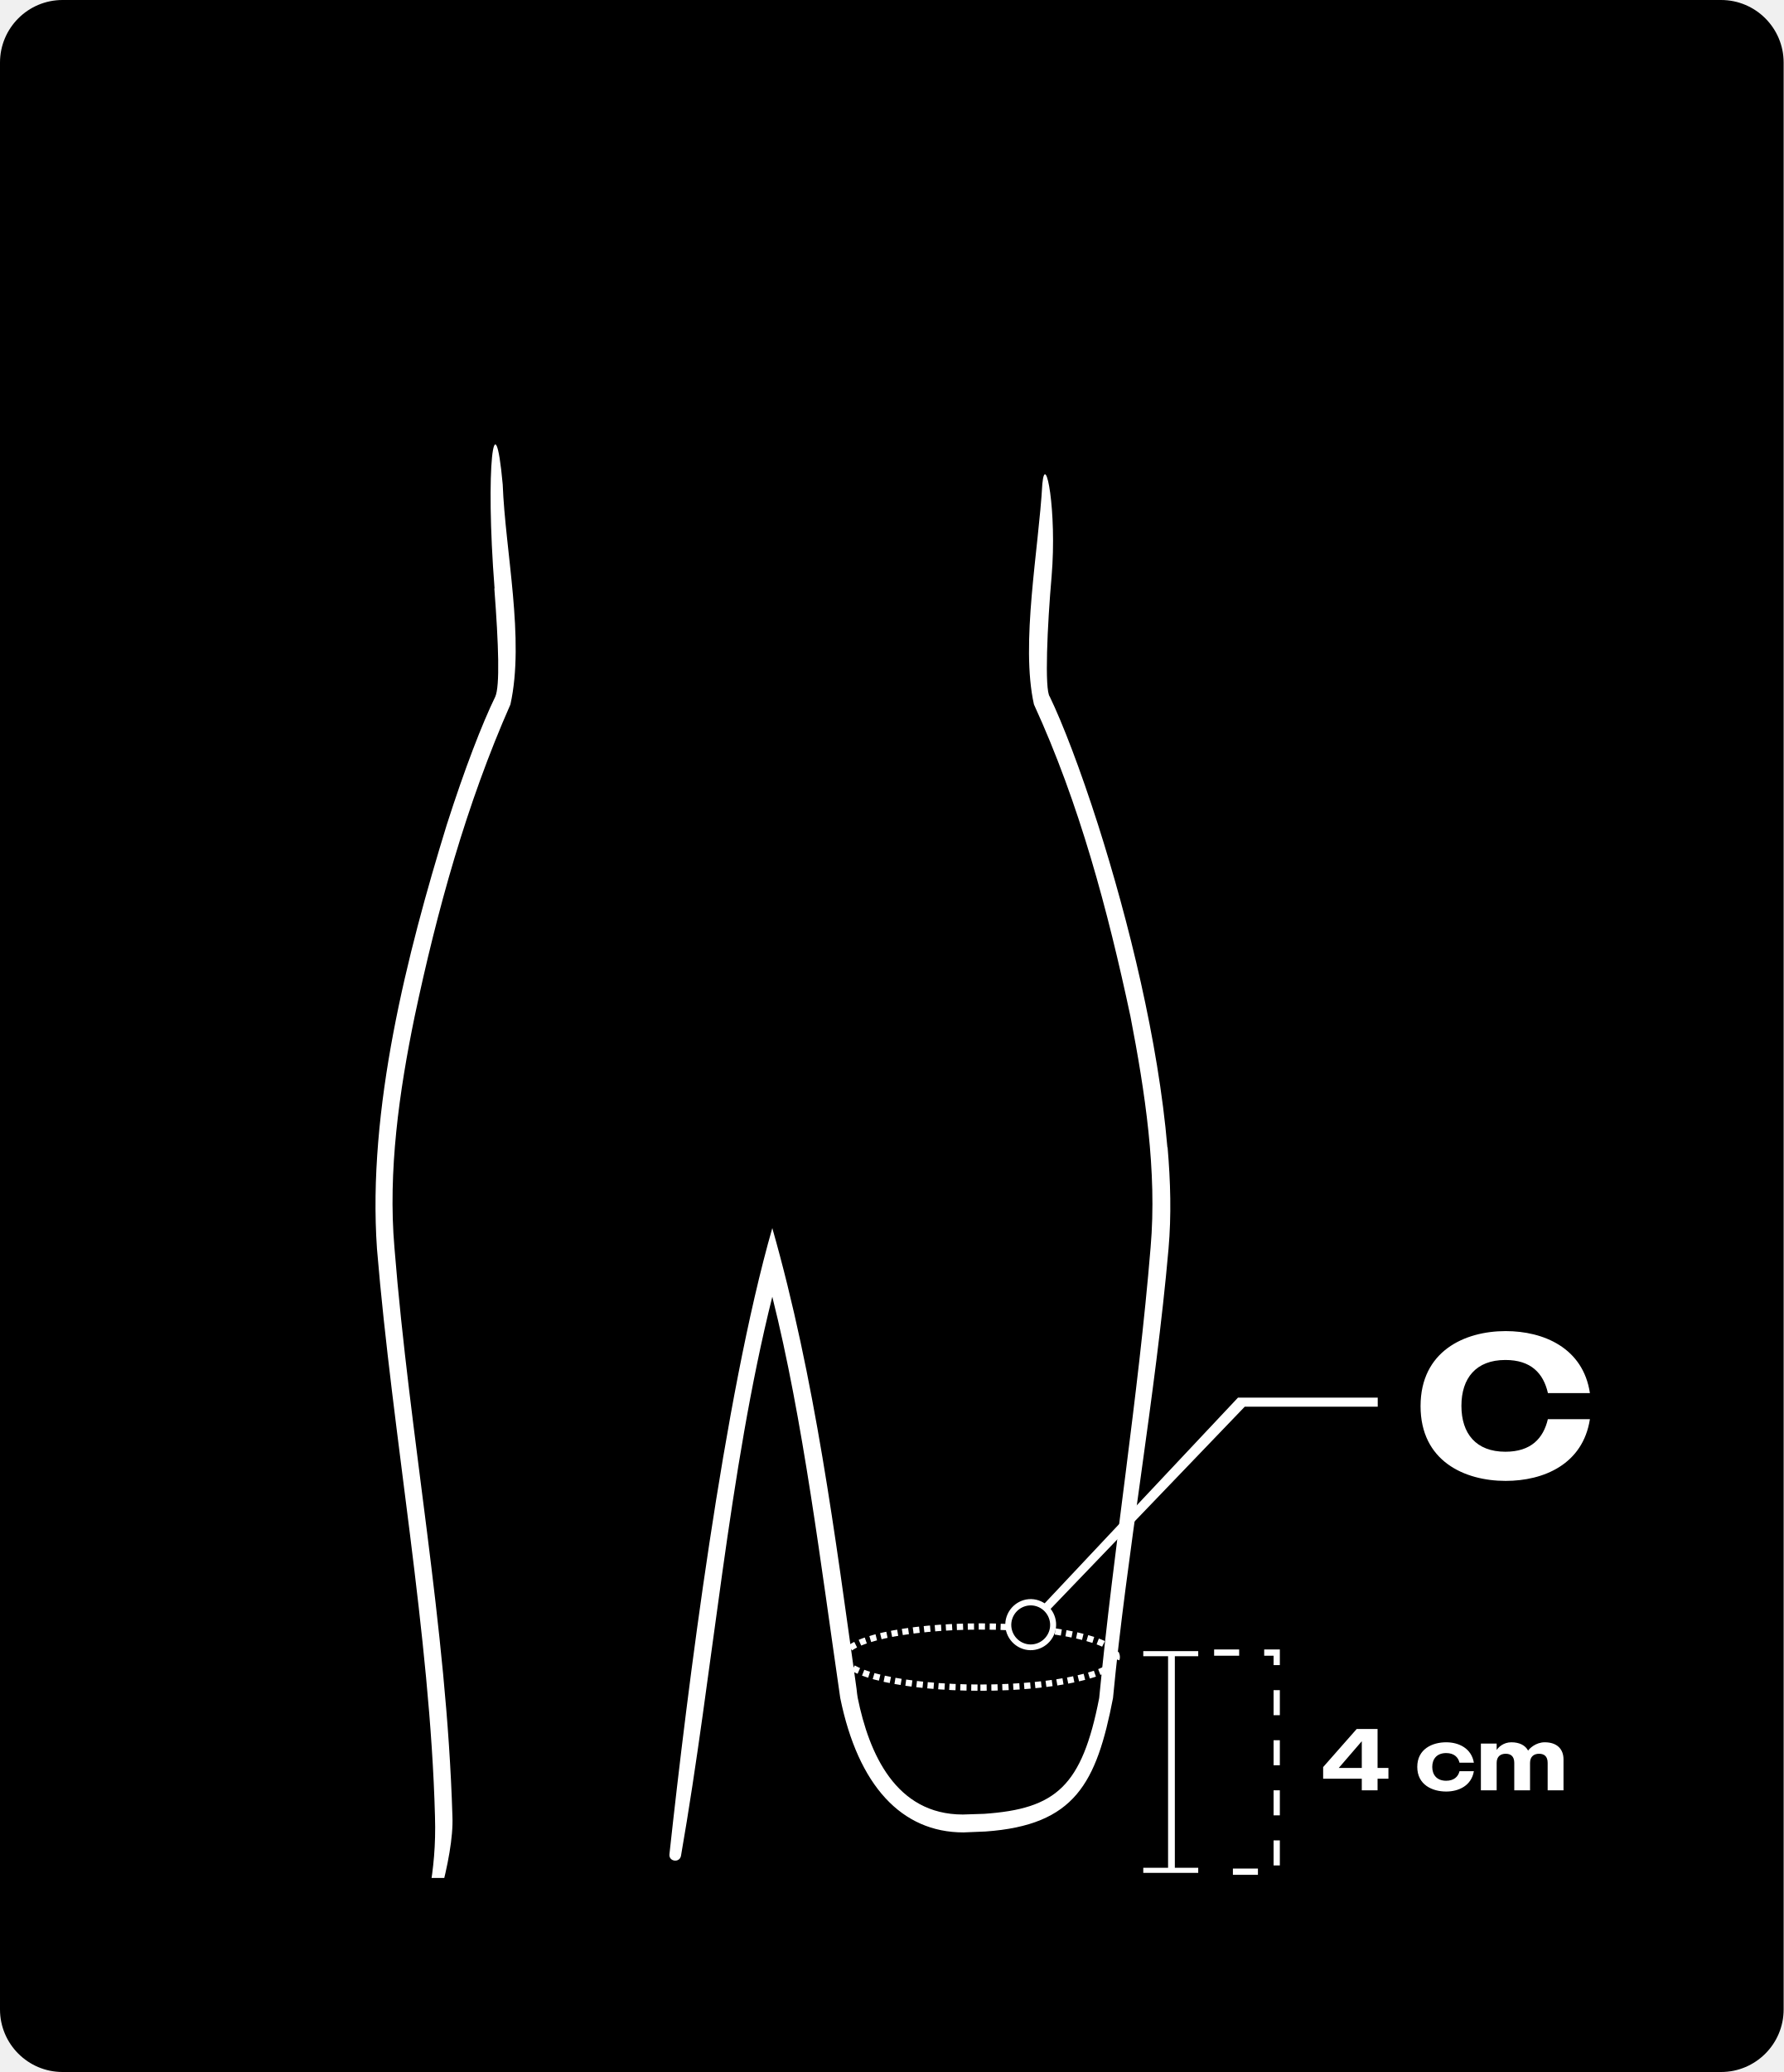
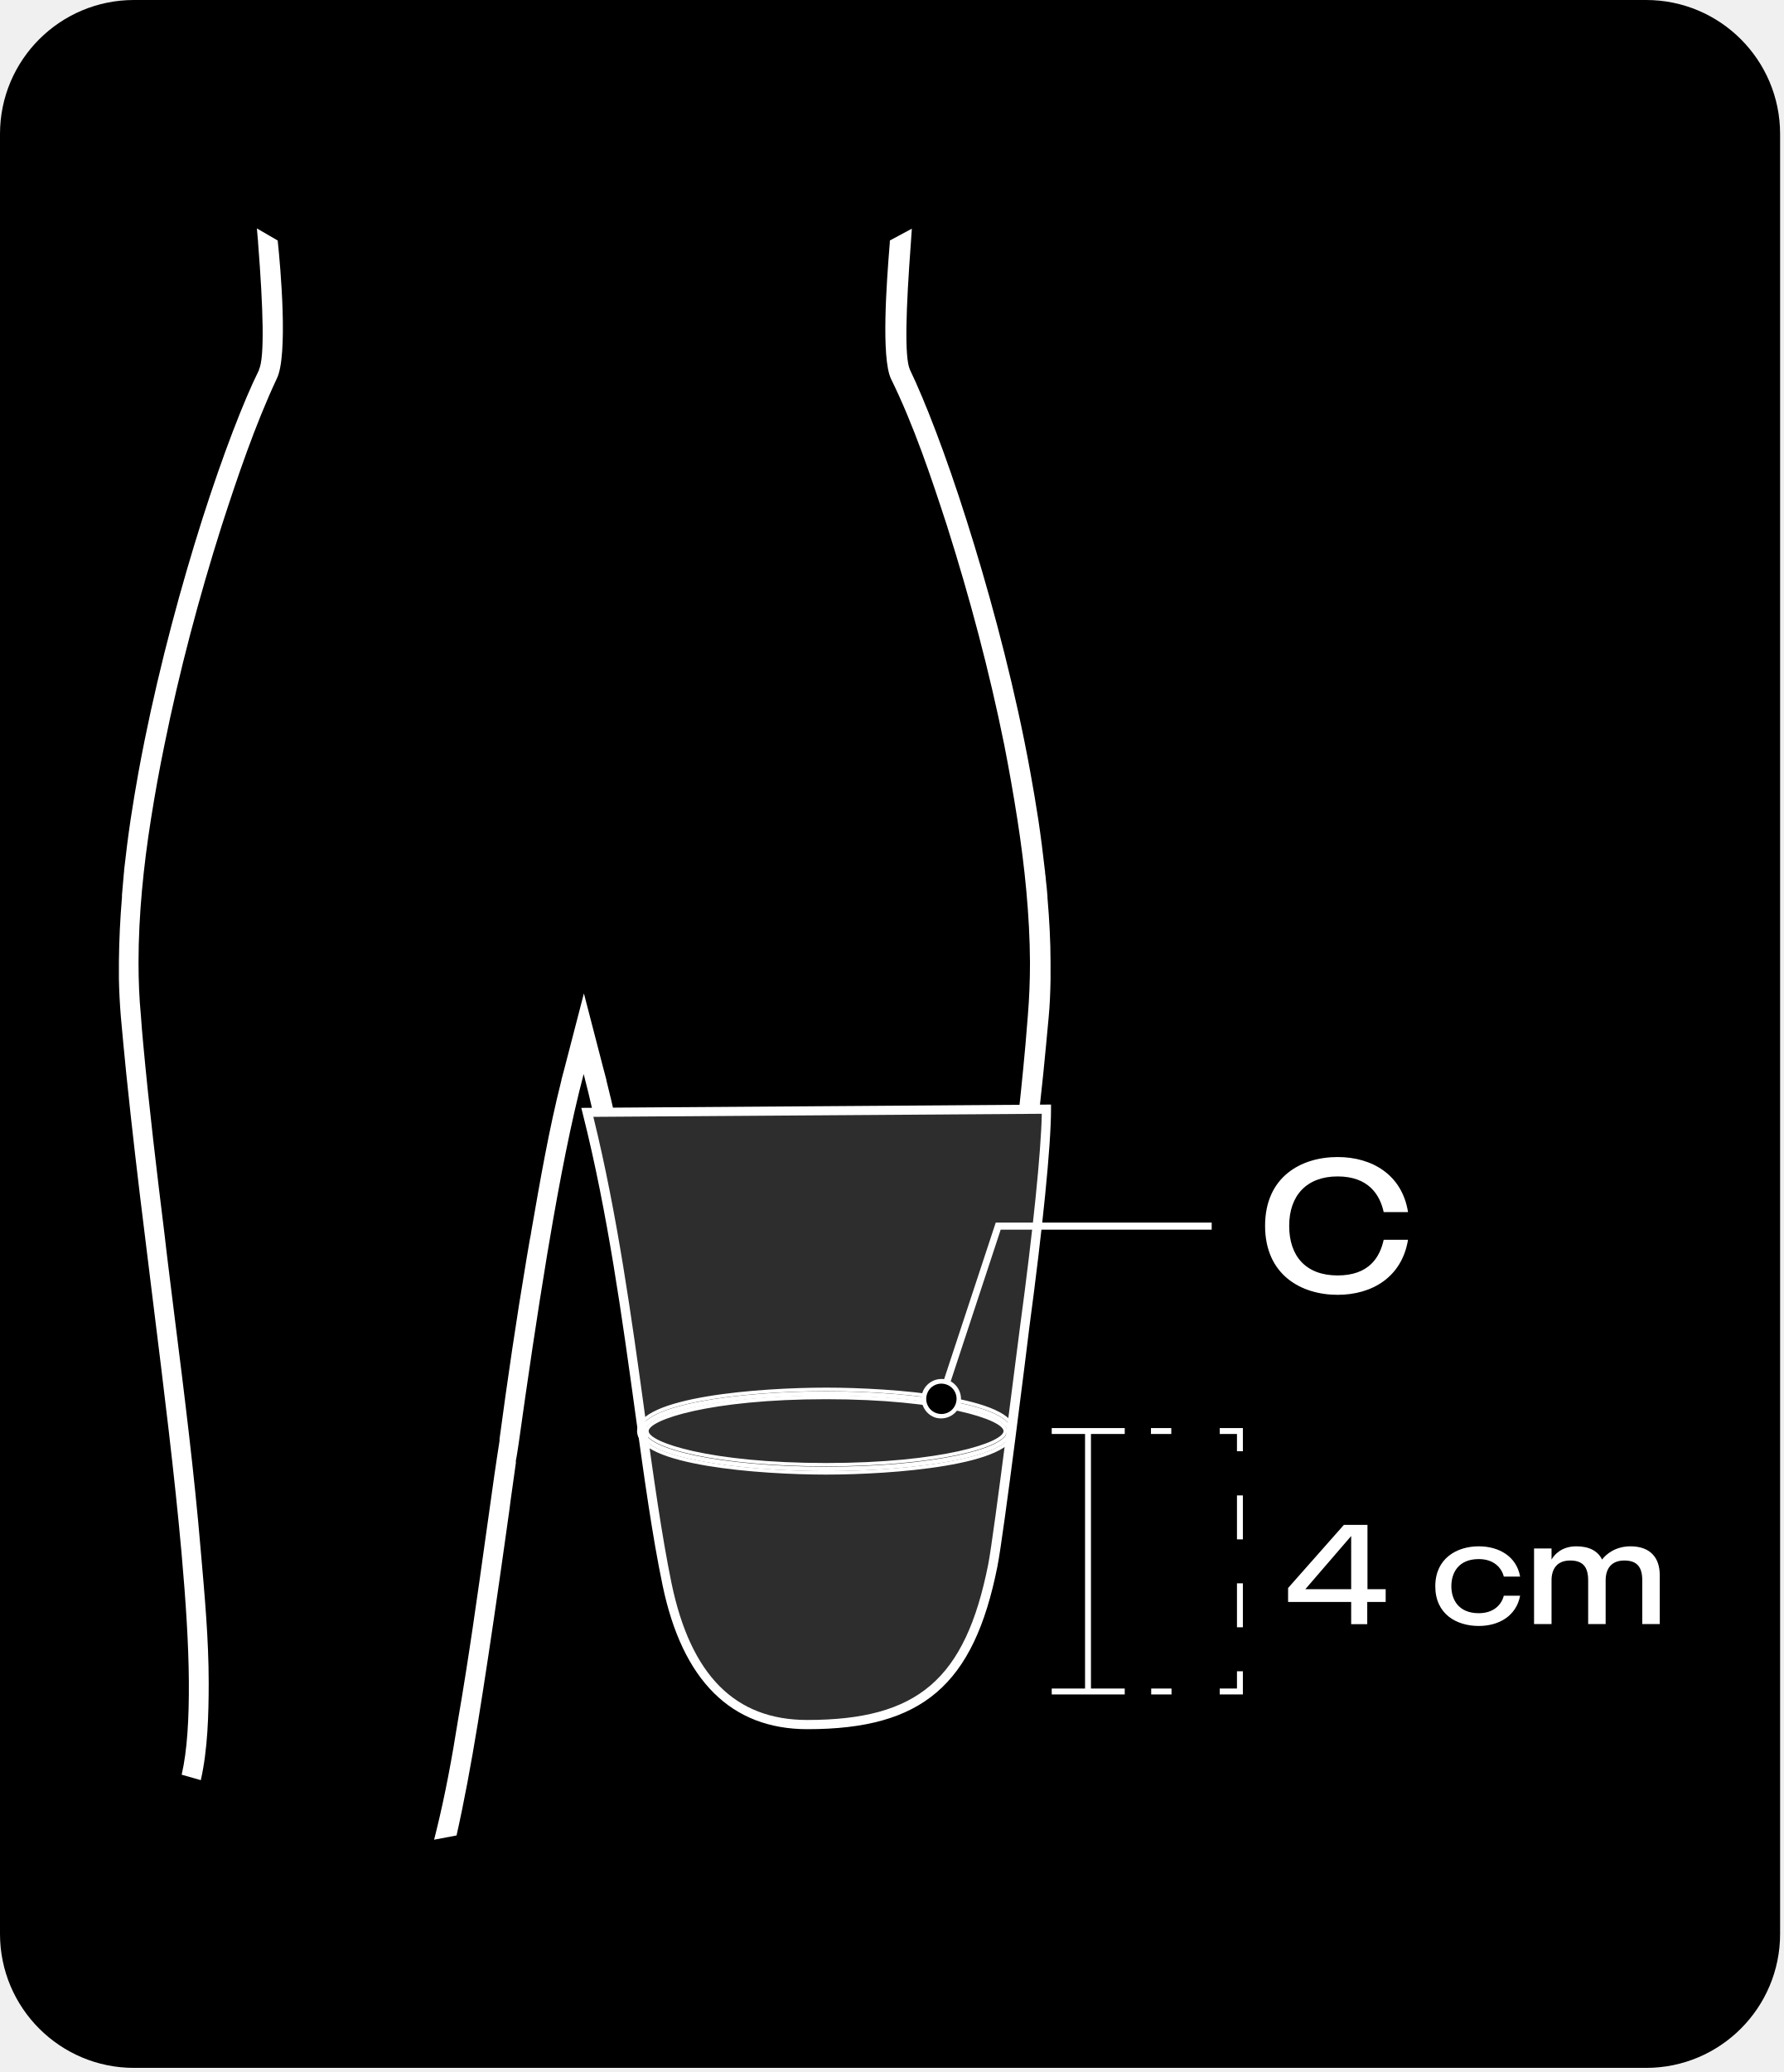
<svg xmlns="http://www.w3.org/2000/svg" width="285" height="331" viewBox="0 0 285 331" fill="none">
-   <rect width="285" height="331" rx="10" fill="black" />
-   <g clip-path="url(#clip0_11679_4525)">
-     <path d="M187.722 264.219H186.641V298.782H187.722V264.219Z" fill="white" />
-     <path d="M191.459 298.375H182.679V299.189H191.459V298.375Z" fill="white" />
-     <path d="M191.459 263.766H182.679V264.58H191.459V263.766Z" fill="white" />
-     <path d="M247.336 226.71H254.045C252.919 233.948 246.616 236.572 240.582 236.572C234.009 236.572 226.985 233.405 226.985 224.629C226.985 215.853 234.009 212.641 240.582 212.641C246.616 212.641 252.964 215.31 254.045 222.548H247.336C246.616 219.381 244.635 217.255 240.537 217.255C235.855 217.255 233.513 220.15 233.513 224.584C233.513 229.017 235.855 231.913 240.537 231.913C244.635 231.913 246.616 229.786 247.336 226.665V226.71Z" fill="white" />
-     <path d="M156.654 269.6C168.69 269.6 178.447 267.412 178.447 264.714C178.447 262.016 168.69 259.828 156.654 259.828C144.619 259.828 134.862 262.016 134.862 264.714C134.862 267.412 144.619 269.6 156.654 269.6Z" stroke="white" stroke-miterlimit="10" stroke-dasharray="1 0.75" />
-     <path d="M165.435 259.555L164.084 259.148L197.808 223.273H220.141V224.721H198.889L165.435 259.555Z" fill="white" />
-     <path d="M168.091 260.692C167.46 262.592 165.434 263.588 163.588 263C161.697 262.366 160.707 260.33 161.292 258.476C161.922 256.576 163.948 255.58 165.795 256.168C167.686 256.802 168.676 258.838 168.091 260.692Z" fill="black" />
-     <path d="M168.541 260.824C169.262 258.698 168.091 256.391 165.975 255.667C163.859 254.943 161.562 256.119 160.842 258.246C160.121 260.372 161.292 262.679 163.408 263.403C165.524 264.127 167.821 262.951 168.541 260.824C169.262 258.698 167.821 262.951 168.541 260.824ZM161.742 258.608C162.283 256.979 164.039 256.074 165.66 256.617C167.28 257.16 168.181 258.924 167.641 260.553C167.1 262.181 165.344 263.086 163.723 262.543C162.103 262.001 161.202 260.236 161.742 258.608C162.283 256.979 161.202 260.236 161.742 258.608Z" fill="white" />
-     <path d="M186.53 183.266C185.082 166.325 180.34 147.104 175.454 131.757C172.594 122.816 169.771 115.504 167.744 111.305C166.875 110.256 167.345 99.867 168.033 92.048C168.902 81.66 167.056 71.886 166.549 77.316C165.97 87.777 163.038 102.835 165.21 112.536C172.485 128.39 177.01 145.403 180.63 162.38C182.946 174.361 184.901 187.102 183.851 199.265C181.861 223.372 177.951 247.19 175.635 271.261C172.884 285.378 168.721 288.962 157.246 289.758L153.844 289.867C143.129 289.867 138.858 280.13 137.048 271.225C136.976 270.754 136.904 270.284 136.867 269.813C133.429 245.235 130.243 220.187 123.402 196.188C115.656 223.191 109.792 270.211 106.968 296.201C106.824 297.396 108.597 297.649 108.814 296.454C113.954 266.99 116.416 235.1 123.402 207.156C128.325 226.738 131.221 250.412 134.261 271.261C137.121 285.27 144.071 292.726 153.952 292.726L157.464 292.581C171.762 291.568 175.2 284.871 177.843 271.261C179.978 248.71 184.684 222.684 186.711 199.518C187.182 194.125 187.037 188.84 186.566 183.302L186.53 183.266Z" fill="white" />
-     <path d="M78.988 94.005C79.675 103.054 79.892 109.642 79.132 111.307C77.033 115.615 74.246 122.818 71.386 131.759C65.052 152.319 58.681 177.222 60.237 199.52C62.699 229.166 68.744 261.273 69.504 290.158C69.649 294.827 69.251 298.52 68.635 302.067C68.454 303.189 70.083 303.551 70.373 302.465C71.531 298.121 72.436 293.524 72.291 290.158C71.386 259.716 65.45 229.672 63.025 199.303C61.975 187.104 63.785 174.363 66.246 162.418C69.83 145.477 74.535 128.428 81.558 112.538C83.874 102.113 80.725 88.032 80.327 77.39C79.024 63.092 77.504 74.603 79.024 94.005H78.988Z" fill="white" />
-     <path d="M194 264H204V299H194" stroke="white" stroke-miterlimit="10" stroke-dasharray="4 4" />
-     <path d="M221.85 282.43V284.152H220.114V286H217.594V284.152H211.42V282.29L216.782 276.2H220.114V282.43H221.85ZM213.912 282.43H217.594V278.16L213.912 282.43ZM231.079 284.474C232.311 284.474 232.997 283.83 233.207 282.948H235.503C235.111 285.272 233.067 286.196 231.079 286.196C228.895 286.196 226.459 285.146 226.459 282.262C226.459 279.378 228.895 278.328 231.079 278.328C233.067 278.328 235.111 279.266 235.503 281.59H233.207C232.997 280.694 232.311 280.05 231.079 280.05C229.539 280.05 228.853 281.044 228.853 282.262C228.853 283.48 229.539 284.474 231.079 284.474ZM246.83 278.328C248.748 278.328 249.826 279.378 249.826 281.058V286H247.292V281.618C247.292 280.526 246.69 280.162 245.92 280.162C245.15 280.162 244.478 280.568 244.478 281.618V286H241.958V281.618C241.958 280.526 241.356 280.162 240.586 280.162C239.802 280.162 239.144 280.568 239.144 281.618V286H236.624V278.538H239.144V279.56C239.424 279.126 240.222 278.328 241.496 278.328C242.798 278.328 243.722 278.818 244.17 279.658C244.366 279.35 245.374 278.328 246.83 278.328Z" fill="white" />
-   </g>
-   <defs>
-     <clipPath id="clip0_11679_4525">
-       <rect width="210" height="277" fill="white" transform="translate(44 23)" />
-     </clipPath>
-   </defs>
+   <path d="M263.028 0H21.406C9.584 0 0 9.584 0 21.406V308.936C0 320.758 9.584 330.342 21.406 330.342H263.028C274.85 330.342 284.434 320.758 284.434 308.936V21.406C284.434 9.584 274.85 0 263.028 0Z" fill="black" />
+   <path fill-rule="evenodd" clip-rule="evenodd" d="M72.95 293.211C74.12 288.038 75.253 281.96 76.348 275.278C77.48 268.293 78.613 260.743 79.746 252.852C80.312 249.001 80.84 245.075 81.407 241.111L81.595 239.639C81.86 237.675 82.162 235.674 82.426 233.711V233.334C82.615 232.428 82.728 231.484 82.879 230.578C84.314 220.309 85.824 210.078 87.409 200.526C87.523 199.846 87.636 199.205 87.749 198.525C89.448 188.445 91.26 179.195 93.261 171.569C95.262 179.233 97.074 188.483 98.811 198.601C98.924 199.242 99.037 199.884 99.151 200.526C100.736 210.115 102.246 220.346 103.719 230.578C103.832 231.559 103.983 232.465 104.096 233.371V233.711C104.436 235.637 104.7 237.562 104.965 239.487L105.267 241.526C105.493 243.263 105.758 244.962 105.984 246.661H109.306C109.231 246.094 109.155 245.566 109.08 244.999C108.891 243.716 108.702 242.394 108.551 241.111C108.023 237.449 107.532 233.787 106.966 230.125V229.823C105.644 220.309 104.247 210.757 102.624 201.13C102.435 200.073 102.284 199.054 102.095 198.034C100.623 189.54 99 180.932 96.885 172.551V172.475C96.734 171.909 96.583 171.343 96.432 170.776L93.299 158.695L90.165 170.776C90.014 171.343 89.863 171.909 89.712 172.475V172.551C87.712 180.441 86.314 188.558 84.918 196.562C84.842 197.053 84.767 197.543 84.653 198.034C84.465 199.054 84.314 200.111 84.125 201.13C82.501 210.795 81.105 220.309 79.821 229.86V230.162C79.217 233.975 78.688 237.751 78.16 241.564C78.009 242.734 77.82 243.867 77.669 245.037C76.272 255.042 74.875 265.009 73.176 274.825C72.233 280.752 71.138 286.755 69.703 292.531C69.59 292.984 69.477 293.437 69.363 293.89" fill="white" />
+   <path fill-rule="evenodd" clip-rule="evenodd" d="M142.189 38.418C142.189 38.72 142.152 39.135 142.114 39.55C141.699 44.798 140.755 57.181 142.378 60.541C146.003 67.903 148.834 76.36 151.326 84.024C154.95 95.463 158.083 107.204 160.462 118.983C161.217 122.834 161.934 126.874 162.576 130.989C163.746 138.502 164.539 146.317 164.577 153.754C164.577 156.623 164.464 159.455 164.237 162.211C164.124 163.759 163.973 165.269 163.86 166.817C162.954 177.01 161.708 187.09 160.5 197.171C159.933 201.814 159.367 206.458 158.763 211.102C157.253 222.918 155.781 234.773 154.648 246.59H158.008C159.103 234.697 160.764 221.37 162.463 207.704C162.878 204.306 163.293 200.908 163.709 197.548C164.766 188.789 165.823 180.068 166.691 171.611C166.993 168.516 167.295 165.495 167.56 162.513C167.748 160.55 167.824 158.587 167.862 156.51C167.862 155.604 167.862 154.66 167.862 153.716C167.862 150.394 167.673 146.958 167.371 143.41V143.183C167.295 142.277 167.22 141.409 167.107 140.503C167.107 140.163 167.031 139.823 166.993 139.483C166.993 139.332 166.993 139.181 166.955 139.03C166.653 136.35 166.314 133.632 165.898 130.876C165.521 128.422 165.106 125.968 164.653 123.476C164.35 121.777 164.011 120.04 163.671 118.341C161.141 105.845 157.744 93.5 154.422 83.042C151.099 72.547 147.777 64.014 145.398 59.069C144.492 57.105 144.757 49.366 145.549 38.72C145.587 37.965 145.663 37.247 145.7 36.53M32.1 284.381V284.305C33.195 279.473 33.346 273.81 33.346 268.789C33.346 261.918 32.705 254.858 32.1 247.949C31.043 235.339 29.458 222.73 27.872 210.158C27.344 205.816 26.777 201.512 26.287 197.171C25.041 187.09 23.832 177.01 22.889 166.817C22.738 165.307 22.625 163.759 22.511 162.211C22.247 159.455 22.134 156.623 22.134 153.754C22.134 146.203 22.927 138.351 24.135 130.762C24.776 126.723 25.494 122.759 26.287 118.946C28.665 107.204 31.799 95.425 35.423 83.986C37.915 76.284 40.784 67.828 44.219 60.503C46.069 56.841 44.823 42.646 44.37 38.418L41.048 36.492C41.124 37.209 41.161 37.965 41.237 38.644V38.757C42.067 49.366 42.294 57.105 41.388 59.031V59.106C38.934 64.052 35.649 72.547 32.327 82.929C29.005 93.386 25.645 105.732 23.115 118.228C22.775 119.927 22.436 121.664 22.134 123.325C21.681 125.817 21.265 128.308 20.888 130.8C20.472 133.556 20.133 136.312 19.831 138.993C19.831 139.144 19.831 139.332 19.793 139.483C19.793 139.785 19.717 140.087 19.717 140.352C19.642 141.22 19.566 142.088 19.491 142.957V143.145V143.296C19.189 146.845 19.038 150.281 19 153.603C19 154.547 19 155.491 19 156.397C19.038 158.436 19.151 160.436 19.302 162.324C19.566 165.344 19.868 168.402 20.17 171.461C21.039 179.917 22.058 188.638 23.153 197.397C23.568 200.757 23.984 204.155 24.399 207.515C26.173 221.786 27.91 235.754 29.005 248.062C29.684 255.688 30.137 262.635 30.175 268.638C30.213 274.603 29.911 279.662 29.043 283.437V283.512" fill="white" />
+   <path d="M93.865 177.685C100.51 204.188 102.586 233.937 106.588 253.078C109.797 268.519 117.537 275.504 129.014 275.504C147.966 275.504 155.139 267.84 158.65 250.096C159.632 245.226 163.747 212.003 163.747 212.003C166.238 193.806 167.22 182.14 167.22 177.156L93.865 177.647V177.685Z" fill="#2D2D2D" />
+   <path d="M129.013 276.235C116.856 276.235 109.041 268.496 105.87 253.243C104.247 245.504 102.925 235.952 101.528 225.872C99.452 210.809 97.111 193.706 93.109 177.888L92.883 176.982L167.937 176.453V177.208C167.937 183.022 166.615 196.085 164.463 212.13C164.312 213.489 160.348 245.429 159.367 250.261C155.591 269.213 147.361 276.235 129.013 276.235ZM94.808 178.416C98.659 194.046 100.962 210.809 103.001 225.646C104.398 235.726 105.719 245.24 107.305 252.941C110.363 267.628 117.46 274.763 128.975 274.763C146.681 274.763 154.232 268.269 157.894 249.959C158.838 245.164 162.915 212.243 162.991 211.904C165.067 196.538 166.351 183.966 166.464 177.926L94.808 178.416Z" fill="white" />
+   <path d="M131.998 235.018C117.614 235.018 102.361 232.791 102.361 228.638C102.361 224.485 117.652 222.258 131.998 222.258C146.344 222.258 161.634 224.485 161.634 228.638C161.634 232.791 146.344 235.018 131.998 235.018ZM131.998 222.975C114.707 222.975 103.079 225.882 103.079 228.638C103.079 231.394 114.707 234.301 131.998 234.301C149.289 234.301 160.917 231.394 160.917 228.638C160.917 225.882 149.289 222.975 131.998 222.975Z" fill="white" />
+   <path d="M131.998 222.238C146.382 222.238 161.634 224.466 161.634 228.618C161.634 232.771 146.344 234.999 131.998 234.999C117.651 234.999 102.361 232.771 102.361 228.618C102.361 224.466 117.651 222.238 131.998 222.238ZM131.998 234.244C149.289 234.244 160.917 231.337 160.917 228.581C160.917 225.825 149.289 222.918 131.998 222.918C114.707 222.918 103.078 225.825 103.078 228.581C103.078 231.337 114.707 234.244 131.998 234.244ZM131.998 221.672C121.54 221.672 101.795 223.106 101.795 228.618C101.795 234.13 121.54 235.565 131.998 235.565C142.455 235.565 162.2 234.13 162.2 228.618C162.2 223.106 142.455 221.672 131.998 221.672ZM131.998 233.715C113.385 233.715 103.645 230.393 103.645 228.618C103.645 226.844 113.385 223.522 131.998 223.522C150.61 223.522 160.35 226.844 160.35 228.618C160.35 230.393 150.61 233.715 131.998 233.715Z" fill="white" />
+   <path d="M150.987 223.469L149.93 223.129L159.104 195.305H193.61V196.437H159.896L150.987 223.469Z" fill="white" />
+   <path d="M153.062 224.313C152.572 225.785 150.986 226.578 149.551 226.087C148.079 225.596 147.286 224.011 147.777 222.576C148.268 221.104 149.854 220.311 151.288 220.802C152.761 221.292 153.553 222.878 153.062 224.313Z" fill="black" />
+   <path d="M153.404 224.442C153.932 222.781 153.026 221.006 151.403 220.44C149.742 219.911 147.967 220.817 147.401 222.441C146.872 224.102 147.779 225.876 149.402 226.443C151.063 226.971 152.837 226.065 153.404 224.442C153.932 222.781 152.875 226.103 153.404 224.442ZM148.118 222.705C148.533 221.421 149.893 220.742 151.176 221.157C152.46 221.572 153.14 222.932 152.724 224.215C152.309 225.499 150.95 226.178 149.666 225.763C148.383 225.348 147.703 223.989 148.118 222.705C148.533 221.421 147.703 223.989 148.118 222.705Z" fill="white" />
+   <path d="M221.094 198.05H224.982C224.001 204.015 219.244 206.846 213.732 206.846C207.88 206.846 202.142 203.637 202.142 195.822C202.142 188.007 207.88 184.836 213.732 184.836C219.244 184.836 224.039 187.668 224.982 193.633H221.094C220.49 190.839 218.64 187.932 213.732 187.932C208.824 187.932 205.993 190.952 205.993 195.822C205.993 200.692 208.673 203.75 213.732 203.75C218.791 203.75 220.49 200.806 221.094 198.05Z" fill="white" />
+   <path d="M187.155 228.133H183.908V229.077H187.155V228.133Z" fill="white" />
+   <path d="M198.594 231.833H197.65V229.077H194.895V228.133H198.594V231.833Z" fill="white" />
+   <path d="M198.594 259.957H197.65V252.935H198.594V259.957ZM198.594 245.913H197.65V238.891H198.594V245.913Z" fill="white" />
+   <path d="M198.594 270.684H194.895V269.74H197.65V266.984H198.594V270.684Z" fill="white" />
+   <path d="M187.192 269.742H183.945V270.686H187.192V269.742Z" fill="white" />
+   <path d="M179.716 228.133H168.051V229.077H179.716V228.133Z" fill="white" />
+   <path d="M179.716 269.742H168.051V270.686H179.716V269.742Z" fill="white" />
+   <path d="M174.319 228.625H173.375V270.229H174.319V228.625Z" fill="white" />
+   <path d="M221.373 255.909H218.466V259.458H215.898V255.909H205.818V253.682L214.728 243.602H218.503V253.87H221.411V255.909H221.373ZM215.898 253.87V245.376L208.574 253.87H215.898Z" fill="white" />
+   <path d="M240.286 254.914H242.891C242.287 258.123 239.531 259.746 236.284 259.746C232.736 259.746 229.338 257.859 229.338 253.404C229.338 248.949 232.773 247.023 236.284 247.023C239.531 247.023 242.325 248.647 242.891 251.856H240.286C239.947 250.497 238.738 249.062 236.284 249.062C233.038 249.062 231.905 251.252 231.905 253.404C231.905 255.556 233.075 257.708 236.284 257.708C238.738 257.708 239.947 256.273 240.286 254.914Z" fill="white" />
+   <path d="M265.204 251.629V259.444H262.41V252.46C262.41 250.421 261.655 249.289 259.541 249.289C257.427 249.289 256.559 250.648 256.559 252.46V259.444H253.765V252.46C253.765 250.421 253.01 249.289 250.896 249.289C248.781 249.289 247.913 250.648 247.913 252.46V259.444H245.119V247.363H247.913V249.138C248.366 248.345 249.536 247.023 251.877 247.023C253.954 247.023 255.313 247.778 255.992 249.138C256.596 248.307 258.107 247.023 260.523 247.023C263.656 247.023 265.204 248.798 265.204 251.629Z" fill="white" />
</svg>
